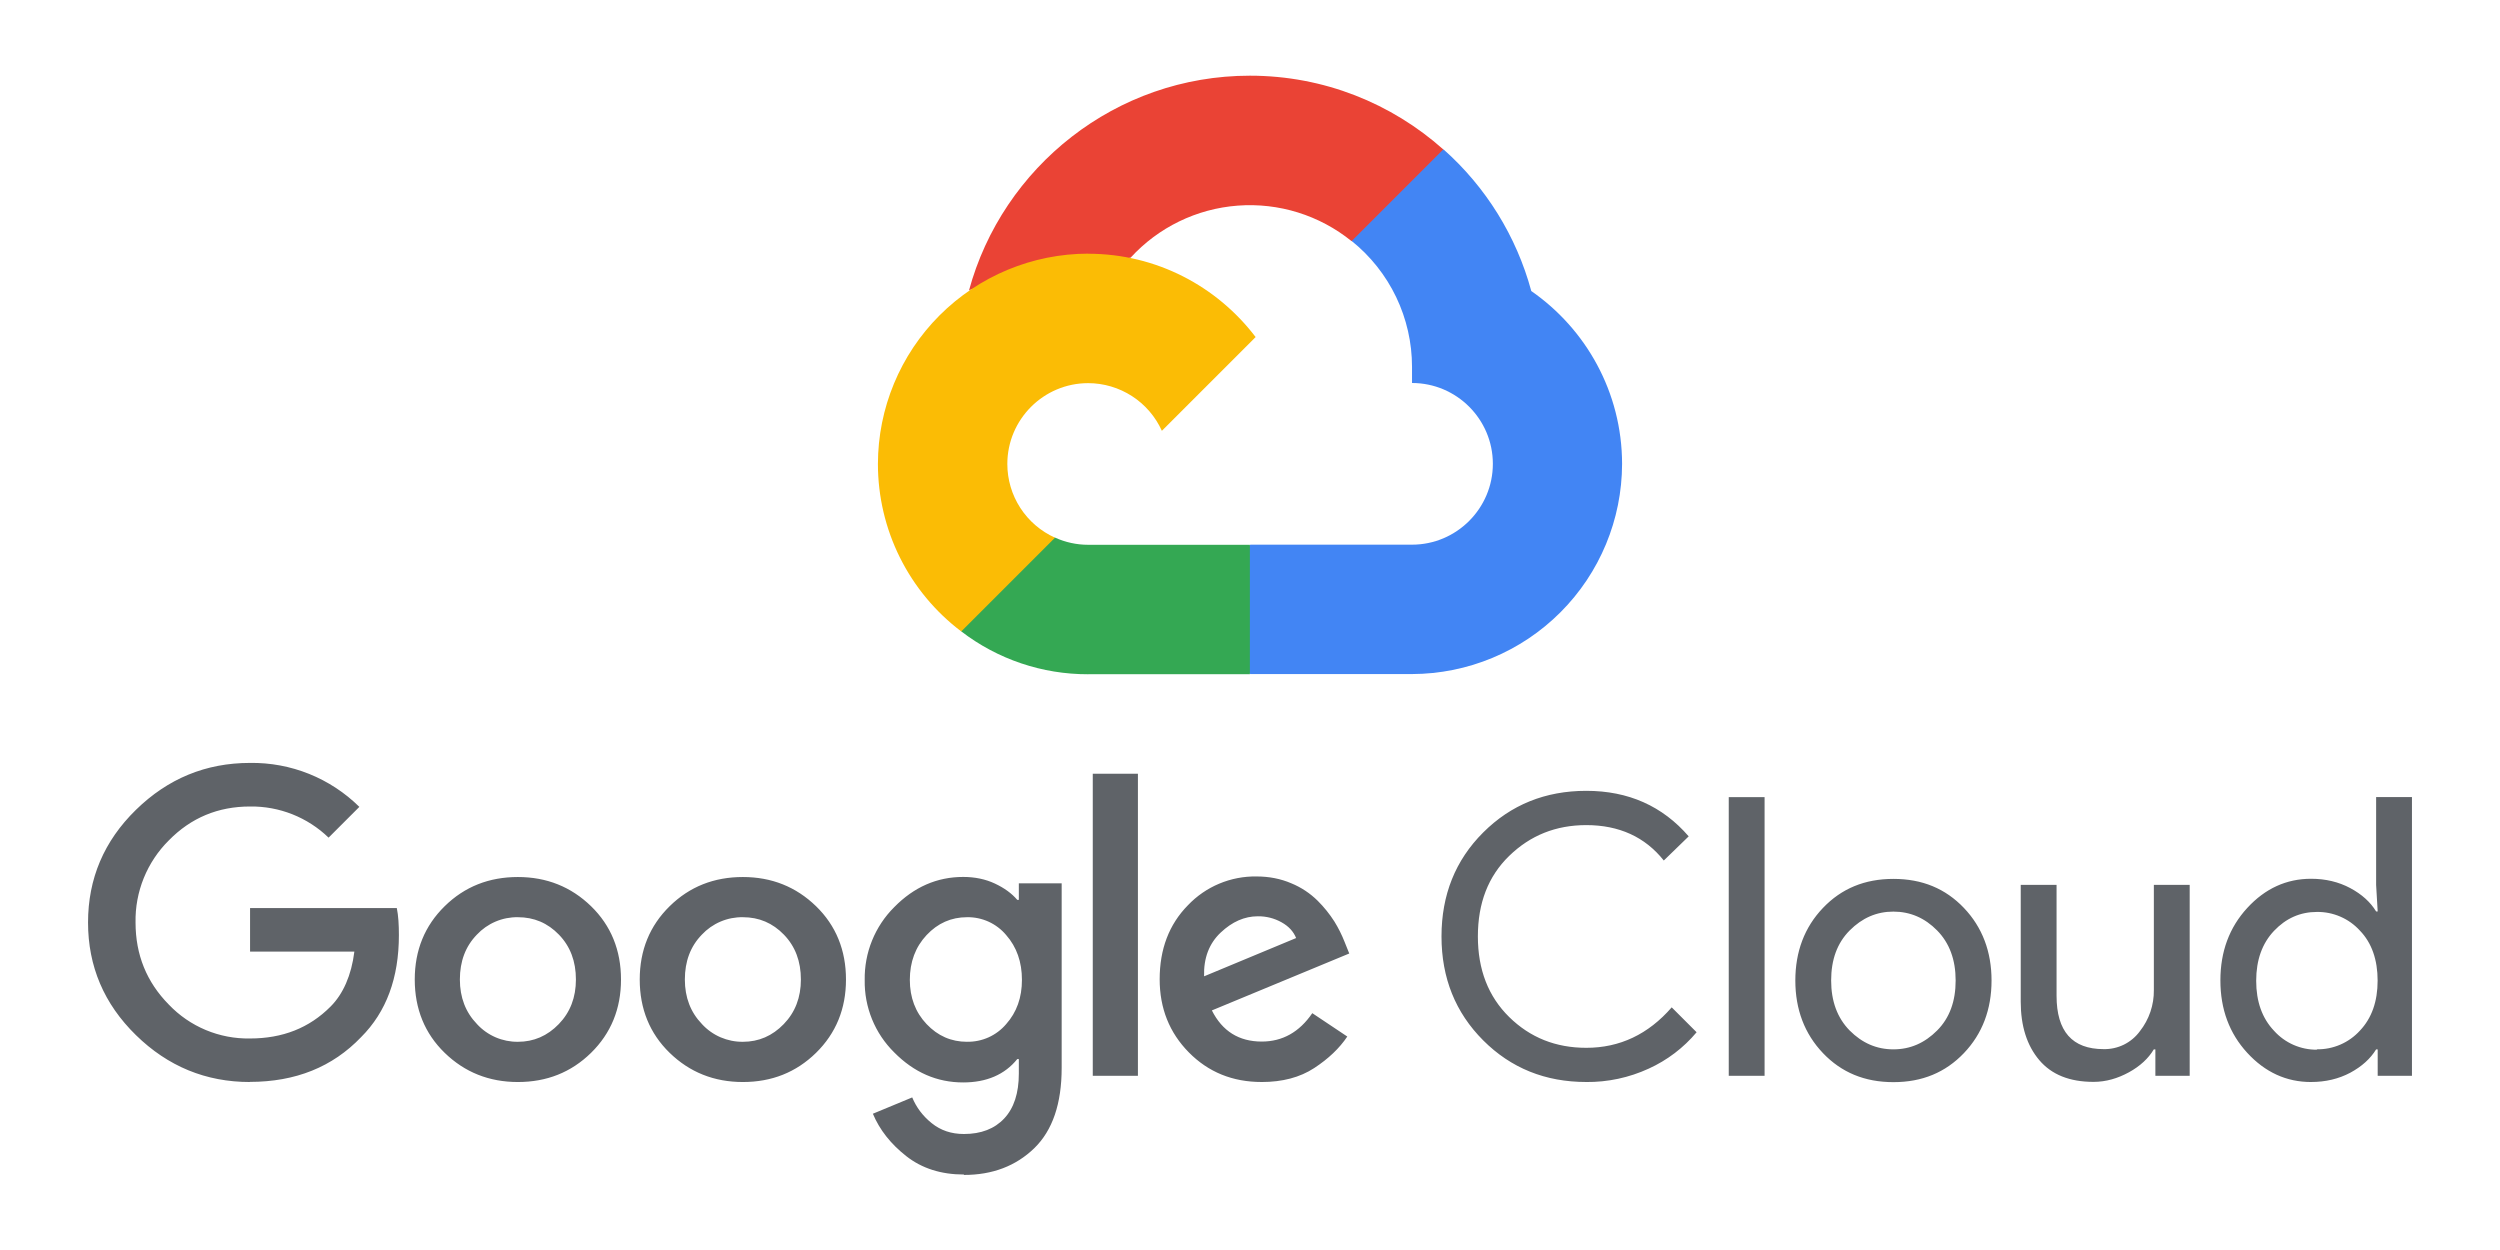
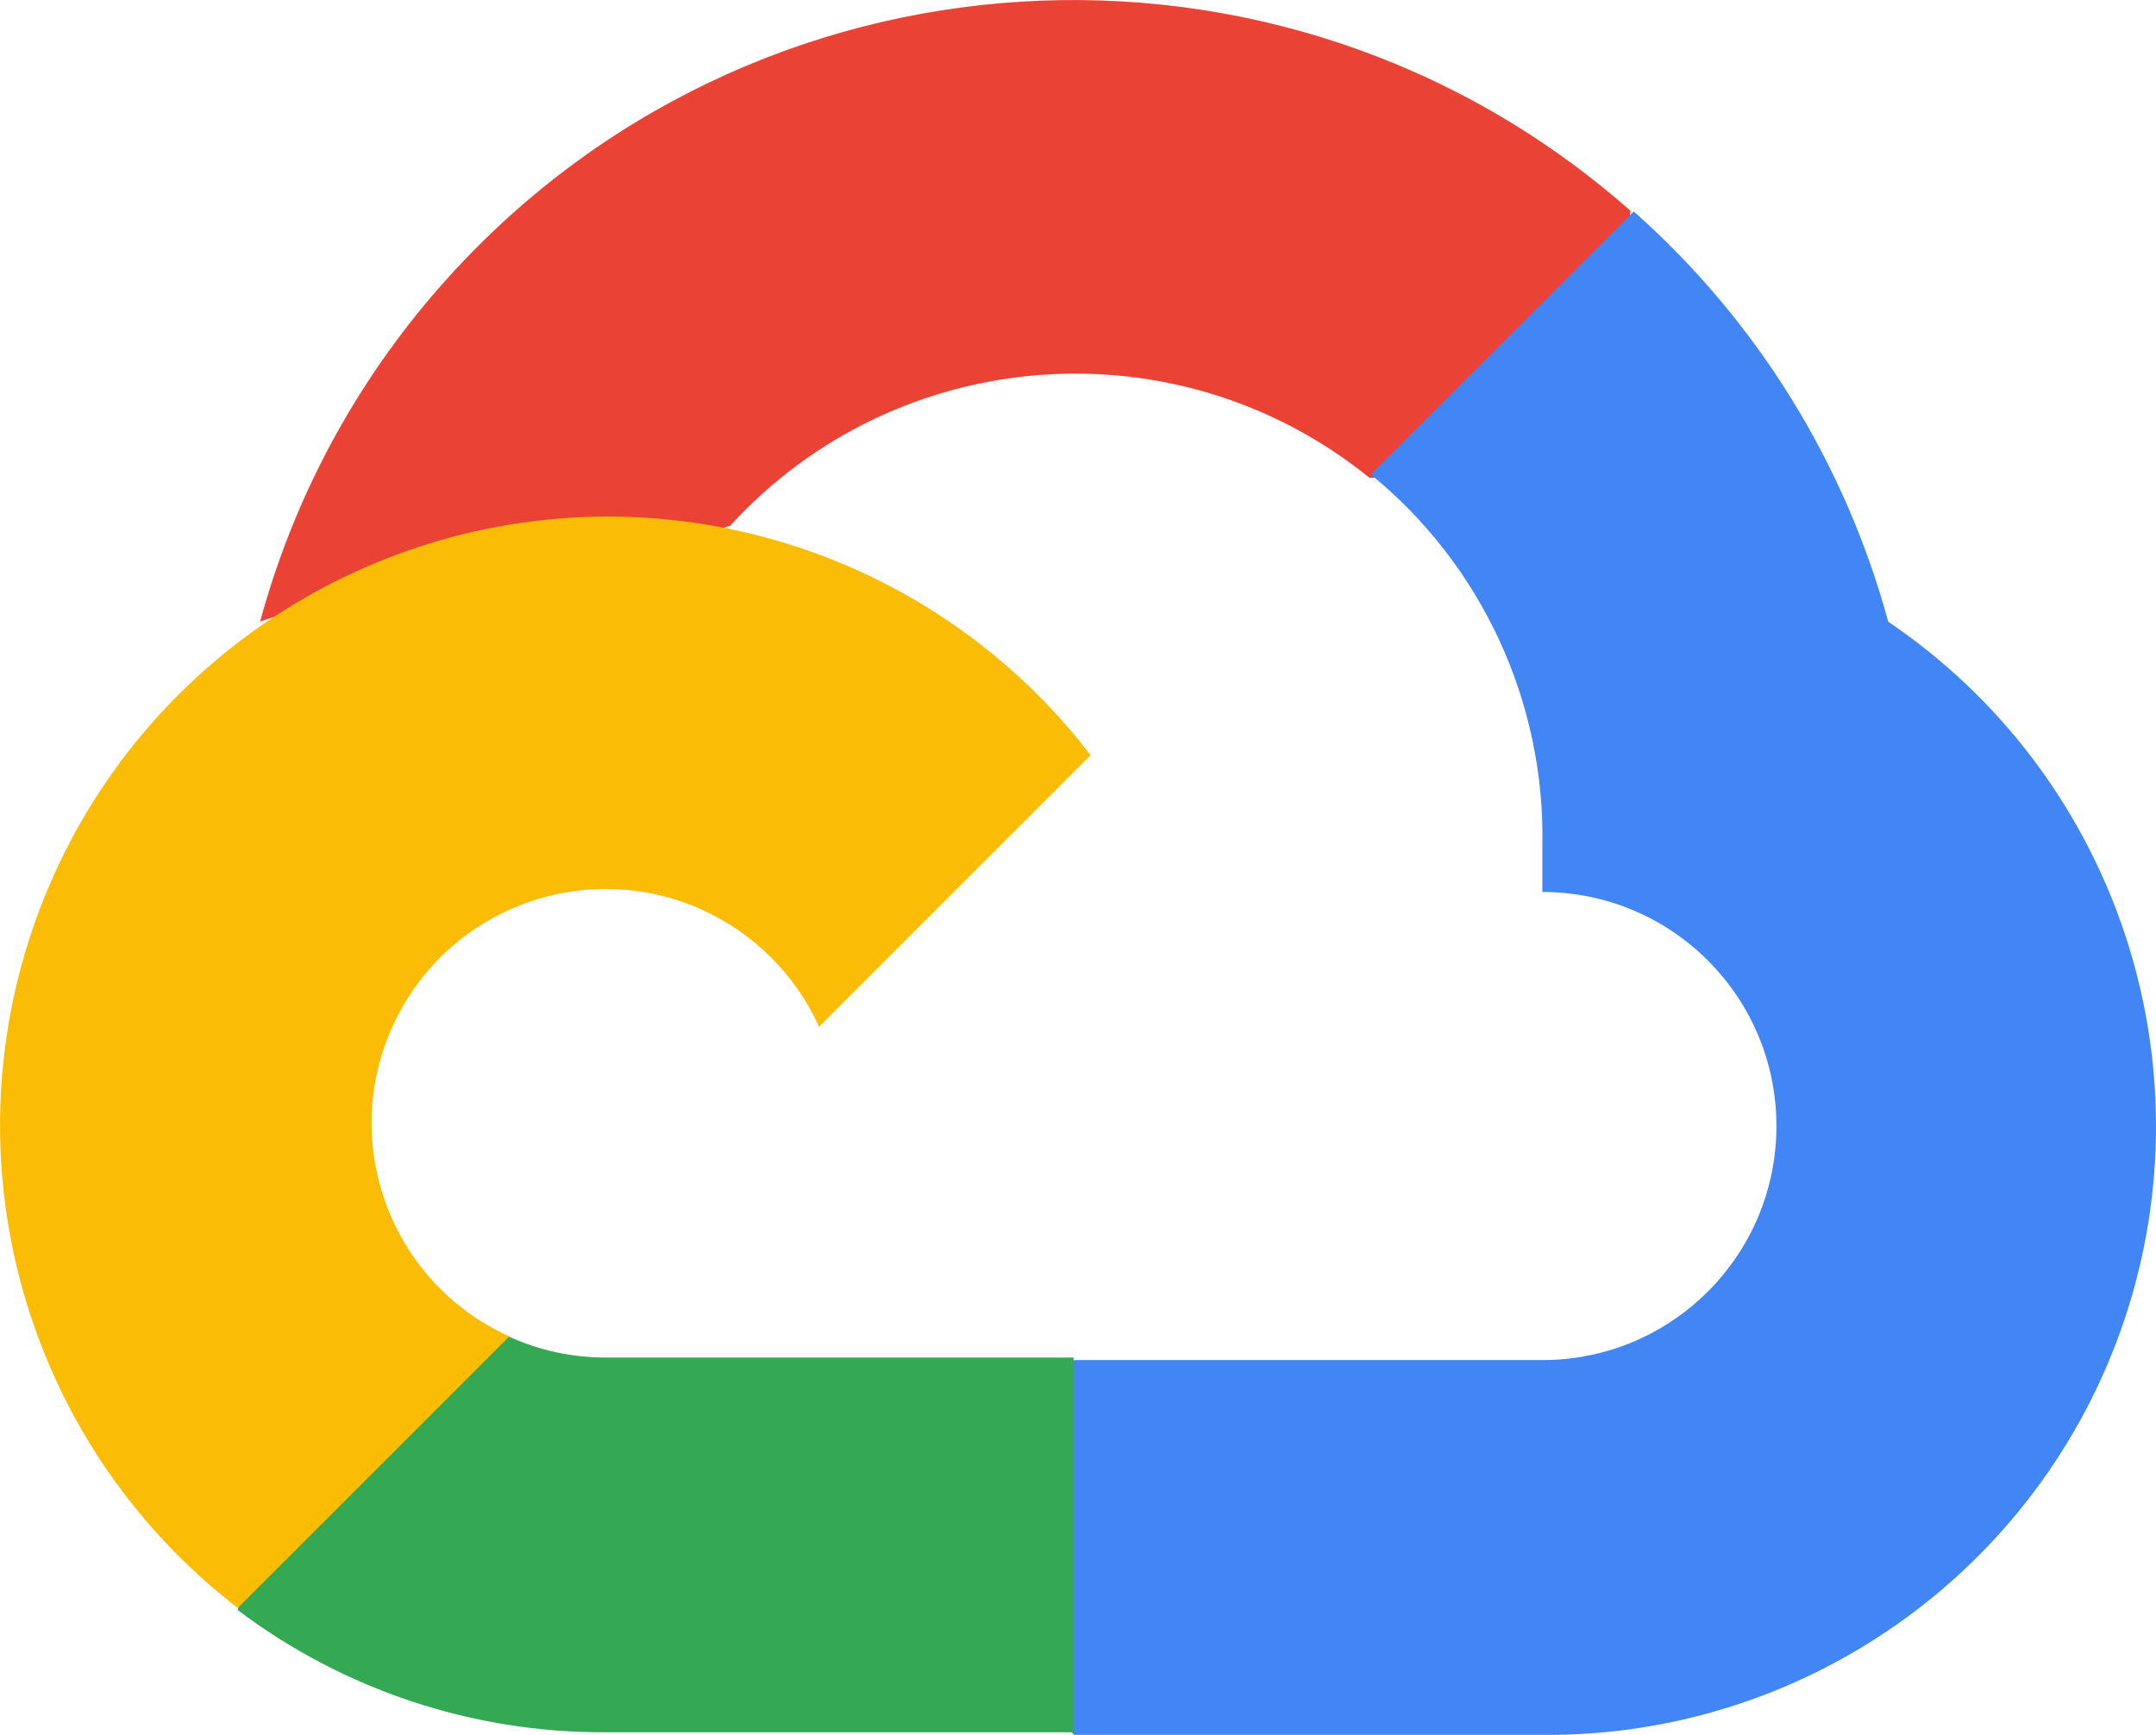
- <svg xmlns="http://www.w3.org/2000/svg" width="120" height="60" viewBox="0 0 120 60" fill="none">
-   <path d="M64.87 11.572L66.014 11.592L69.122 8.484L69.272 7.167C66.802 4.97 63.552 3.633 59.995 3.633C53.555 3.633 48.119 8.015 46.509 13.951C46.849 13.714 47.574 13.891 47.574 13.891L53.786 12.869C53.786 12.869 54.106 12.339 54.266 12.372C55.599 10.913 57.439 10.018 59.41 9.87C61.381 9.721 63.334 10.33 64.871 11.572H64.87Z" fill="#EA4335" />
-   <path d="M73.5 13.962C72.786 11.335 71.321 8.973 69.284 7.166L64.882 11.568C65.785 12.294 66.514 13.213 67.016 14.259C67.516 15.304 67.777 16.448 67.777 17.607V18.384C69.919 18.384 71.657 20.127 71.657 22.264C71.657 24.401 69.914 26.144 67.777 26.144H60.015L59.238 26.924V31.582L60.015 32.355H67.777C70.45 32.348 73.012 31.282 74.901 29.391C76.791 27.5 77.855 24.938 77.86 22.265C77.856 18.829 76.124 15.785 73.49 13.962H73.5Z" fill="#4285F4" />
-   <path d="M52.234 32.362H59.994V26.15H52.234C51.683 26.15 51.138 26.032 50.637 25.803L49.517 26.146L46.409 29.254L46.137 30.304C47.886 31.647 50.03 32.371 52.235 32.364L52.234 32.362Z" fill="#34A853" />
-   <path d="M52.234 12.175C49.558 12.179 46.993 13.244 45.101 15.136C43.209 17.028 42.144 19.593 42.14 22.269C42.14 23.827 42.501 25.364 43.195 26.759C43.889 28.154 44.897 29.369 46.14 30.309L50.64 25.809C49.958 25.502 49.38 25.005 48.974 24.378C48.568 23.75 48.352 23.018 48.352 22.271C48.352 20.129 50.095 18.391 52.232 18.391C52.979 18.392 53.71 18.609 54.338 19.015C54.965 19.42 55.462 19.998 55.77 20.679L60.27 16.179C58.424 13.749 55.51 12.179 52.23 12.179L52.234 12.175Z" fill="#FBBC05" />
-   <path d="M12 51.937C9.88 51.937 8.06 51.187 6.526 49.687C4.992 48.187 4.226 46.383 4.226 44.279C4.226 42.175 4.991 40.371 6.526 38.871C8.061 37.371 9.883 36.62 12 36.62C12.971 36.606 13.935 36.785 14.837 37.147C15.738 37.51 16.558 38.048 17.249 38.73L15.772 40.207C14.761 39.23 13.405 38.692 11.999 38.712C10.469 38.712 9.169 39.252 8.103 40.339C7.584 40.854 7.176 41.469 6.901 42.146C6.627 42.823 6.492 43.549 6.506 44.28C6.506 45.826 7.036 47.137 8.103 48.22C8.604 48.746 9.21 49.162 9.88 49.442C10.551 49.722 11.272 49.86 11.999 49.847C13.557 49.847 14.844 49.347 15.869 48.313C16.469 47.713 16.869 46.813 17.009 45.678H12.003V43.586H19.047C19.122 43.958 19.147 44.386 19.147 44.886C19.147 46.942 18.544 48.572 17.334 49.781C15.962 51.216 14.184 51.931 11.989 51.931L12 51.937ZM28.37 50.537C27.41 51.477 26.24 51.937 24.858 51.937C23.476 51.937 22.304 51.467 21.346 50.537C20.388 49.607 19.908 48.424 19.908 47.017C19.908 45.61 20.388 44.437 21.346 43.497C22.304 42.557 23.476 42.097 24.858 42.097C26.24 42.097 27.412 42.567 28.37 43.497C29.328 44.427 29.808 45.613 29.808 47.017C29.808 48.421 29.328 49.597 28.37 50.537ZM22.896 49.157C23.145 49.428 23.449 49.644 23.787 49.79C24.125 49.936 24.491 50.01 24.859 50.006C25.619 50.006 26.273 49.724 26.822 49.156C27.371 48.588 27.644 47.876 27.644 47.016C27.644 46.146 27.374 45.428 26.831 44.866C26.288 44.304 25.633 44.026 24.859 44.026C24.49 44.02 24.124 44.092 23.784 44.237C23.444 44.382 23.139 44.596 22.887 44.866C22.344 45.426 22.074 46.142 22.074 47.016C22.074 47.874 22.347 48.589 22.896 49.156V49.157ZM39.169 50.537C38.209 51.477 37.039 51.937 35.657 51.937C34.275 51.937 33.103 51.467 32.145 50.537C31.187 49.607 30.707 48.424 30.707 47.017C30.707 45.61 31.187 44.437 32.145 43.497C33.103 42.557 34.275 42.097 35.657 42.097C37.039 42.097 38.211 42.567 39.169 43.497C40.127 44.427 40.607 45.613 40.607 47.017C40.607 48.421 40.127 49.597 39.169 50.537ZM33.695 49.157C33.944 49.428 34.248 49.644 34.586 49.79C34.925 49.936 35.29 50.01 35.658 50.006C36.418 50.006 37.072 49.724 37.621 49.156C38.17 48.588 38.443 47.876 38.443 47.016C38.443 46.146 38.173 45.428 37.63 44.866C37.087 44.304 36.432 44.026 35.658 44.026C35.289 44.02 34.923 44.092 34.583 44.237C34.243 44.382 33.938 44.596 33.686 44.866C33.143 45.426 32.873 46.142 32.873 47.016C32.873 47.874 33.146 48.589 33.695 49.156V49.157ZM46.268 56.377C45.173 56.377 44.251 56.083 43.504 55.497C42.757 54.911 42.222 54.233 41.898 53.459L43.786 52.676C43.984 53.15 44.286 53.561 44.719 53.91C45.152 54.259 45.659 54.432 46.271 54.432C47.093 54.432 47.739 54.182 48.204 53.685C48.669 53.188 48.904 52.469 48.904 51.535V50.835H48.829C48.229 51.582 47.352 51.957 46.233 51.957C44.975 51.957 43.873 51.477 42.926 50.519C42.466 50.066 42.103 49.525 41.859 48.927C41.615 48.329 41.495 47.688 41.506 47.043C41.495 46.394 41.614 45.748 41.858 45.147C42.102 44.544 42.465 43.998 42.926 43.54C43.871 42.577 44.976 42.093 46.233 42.093C46.793 42.093 47.301 42.198 47.755 42.411C48.209 42.624 48.568 42.885 48.829 43.194H48.904V42.4H50.96V51.257C50.96 52.977 50.522 54.261 49.642 55.117C48.762 55.967 47.64 56.397 46.269 56.397L46.268 56.377ZM46.418 50.005C46.775 50.011 47.128 49.938 47.453 49.792C47.778 49.645 48.066 49.428 48.297 49.156C48.801 48.589 49.053 47.883 49.053 47.034C49.053 46.176 48.801 45.458 48.297 44.884C48.068 44.61 47.78 44.391 47.455 44.242C47.13 44.094 46.775 44.02 46.418 44.026C45.658 44.026 45.01 44.314 44.476 44.884C43.942 45.454 43.672 46.172 43.672 47.034C43.672 47.88 43.939 48.589 44.476 49.156C45.013 49.723 45.659 50.006 46.418 50.006V50.005ZM54.62 37.14V51.64H52.453V37.14H54.62ZM60.56 51.936C59.164 51.936 58 51.462 57.066 50.516C56.132 49.57 55.664 48.4 55.664 47.004C55.664 45.56 56.114 44.374 57.018 43.454C57.442 43.008 57.954 42.654 58.522 42.416C59.09 42.178 59.7 42.06 60.316 42.07C60.913 42.07 61.469 42.178 61.979 42.397C62.453 42.591 62.885 42.877 63.249 43.237C63.553 43.539 63.822 43.874 64.053 44.236C64.243 44.545 64.406 44.87 64.539 45.208L64.764 45.768L58.17 48.5C58.67 49.496 59.47 49.995 60.562 49.995C61.558 49.995 62.369 49.542 62.99 48.632L64.67 49.754C64.295 50.314 63.767 50.819 63.082 51.267C62.397 51.715 61.554 51.937 60.558 51.937L60.56 51.936ZM57.814 46.856L62.214 45.026C62.088 44.714 61.86 44.462 61.514 44.27C61.166 44.075 60.773 43.976 60.374 43.982C59.738 43.982 59.144 44.242 58.591 44.765C58.038 45.288 57.771 45.987 57.796 46.857L57.814 46.856ZM76.144 51.936C74.174 51.936 72.524 51.27 71.192 49.936C69.86 48.602 69.192 46.941 69.192 44.948C69.192 42.955 69.858 41.292 71.192 39.96C72.526 38.628 74.175 37.96 76.144 37.96C78.161 37.96 79.8 38.69 81.057 40.145L79.862 41.305C78.962 40.171 77.712 39.605 76.142 39.605C74.682 39.605 73.456 40.097 72.442 41.082C71.428 42.067 70.938 43.354 70.938 44.948C70.938 46.542 71.438 47.832 72.442 48.818C73.446 49.804 74.675 50.295 76.142 50.295C77.748 50.295 79.119 49.647 80.242 48.353L81.437 49.548C80.811 50.295 80.025 50.892 79.137 51.295C78.195 51.728 77.169 51.947 76.133 51.937L76.144 51.936ZM84.7 51.64H82.98V38.263H84.7V51.64ZM87.503 43.58C88.388 42.653 89.503 42.187 90.885 42.187C92.267 42.187 93.382 42.652 94.267 43.58C95.152 44.508 95.594 45.68 95.594 47.065C95.594 48.45 95.154 49.622 94.267 50.55C93.38 51.478 92.267 51.943 90.885 51.943C89.503 51.943 88.388 51.478 87.503 50.55C86.618 49.622 86.176 48.45 86.176 47.065C86.176 45.68 86.616 44.508 87.503 43.58ZM88.783 49.463C89.383 50.066 90.077 50.369 90.883 50.369C91.689 50.369 92.383 50.066 92.983 49.463C93.583 48.86 93.871 48.058 93.871 47.063C93.871 46.068 93.574 45.265 92.983 44.663C92.392 44.061 91.689 43.757 90.883 43.757C90.077 43.757 89.383 44.06 88.783 44.663C88.183 45.266 87.895 46.068 87.895 47.063C87.895 48.058 88.192 48.861 88.783 49.463ZM105.103 51.64H103.458V50.37H103.383C103.123 50.805 102.723 51.177 102.188 51.47C101.653 51.763 101.088 51.93 100.488 51.93C99.341 51.93 98.474 51.582 97.883 50.883C97.292 50.184 96.995 49.25 96.995 48.08V42.474H98.715V47.798C98.715 49.506 99.468 50.358 100.975 50.358C101.312 50.365 101.646 50.291 101.949 50.142C102.251 49.992 102.514 49.772 102.713 49.5C103.158 48.936 103.395 48.237 103.385 47.519V42.474H105.105V51.631L105.103 51.64ZM110.931 51.937C109.748 51.937 108.725 51.469 107.867 50.535C107.009 49.601 106.579 48.443 106.579 47.059C106.579 45.675 107.009 44.517 107.867 43.583C108.725 42.649 109.749 42.181 110.931 42.181C111.627 42.181 112.255 42.331 112.811 42.628C113.367 42.925 113.781 43.3 114.054 43.75H114.129L114.054 42.48V38.26H115.774V51.64H114.129V50.37H114.054C113.781 50.817 113.367 51.192 112.811 51.492C112.256 51.786 111.628 51.936 110.931 51.936V51.937ZM111.211 50.367C111.599 50.372 111.984 50.295 112.34 50.14C112.696 49.986 113.015 49.757 113.276 49.47C113.843 48.873 114.126 48.068 114.126 47.07C114.126 46.072 113.844 45.257 113.276 44.67C113.015 44.383 112.696 44.154 112.34 44C111.984 43.845 111.599 43.768 111.211 43.773C110.413 43.773 109.728 44.076 109.155 44.679C108.582 45.282 108.297 46.084 108.297 47.079C108.297 48.074 108.582 48.877 109.155 49.479C109.414 49.767 109.731 49.997 110.085 50.153C110.44 50.309 110.824 50.389 111.211 50.385V50.367Z" fill="#5F6368" />
+ <svg xmlns="http://www.w3.org/2000/svg" version="1.1" id="Layer_1" x="0px" y="0px" viewBox="0 0 2385.7 1919.9" style="enable-background:new 0 0 2385.7 1919.9;" xml:space="preserve">
+   <style type="text/css">
+ 	.st0{fill:#EA4335;}
+ 	.st1{fill:#4285F4;}
+ 	.st2{fill:#34A853;}
+ 	.st3{fill:#FBBC05;}
+ </style>
+   <g>
+     <path class="st0" d="M1513.8,528.7h72.8l207.4-207.4l10.2-88c-385.9-340.6-975-303.9-1315.6,82C393.9,422.5,325.2,550,287.8,688   c23.1-9.5,48.7-11,72.8-4.4l414.7-68.4c0,0,21.1-34.9,32-32.7c184.5-202.6,495-226.2,708-53.8H1513.8z" />
+     <path class="st1" d="M2089.4,688c-47.7-175.5-145.5-333.3-281.6-454l-291,291c122.9,100.4,192.9,251.7,189.9,410.4v51.7   c143.1,0,259,116,259,259c0,143.1-116,259-259,259h-518.1l-51.7,52.4v310.7l51.7,51.7h518.1c297,2.3,560.5-190.2,648.7-473.8   C2443.4,1162.4,2335.4,854.4,2089.4,688L2089.4,688z" />
+     <path class="st2" d="M669.8,1917h518.1v-414.7H669.8c-36.9,0-73.4-7.9-107-23.3l-72.8,22.5l-208.8,207.4l-18.2,72.8   C380.1,1870.1,523,1917.6,669.8,1917L669.8,1917z" />
+     <path class="st3" d="M669.8,571.6c-287.8,1.7-542.7,186-634.5,458.7c-91.8,272.7-0.3,573.7,227.8,749.1l300.5-300.5   c-130.4-58.9-188.3-212.3-129.4-342.7c58.9-130.4,212.3-188.3,342.7-129.4c57.4,26,103.4,72,129.4,129.4l300.5-300.5   C1078.9,668.6,880.2,570.9,669.8,571.6L669.8,571.6z" />
+   </g>
</svg>
